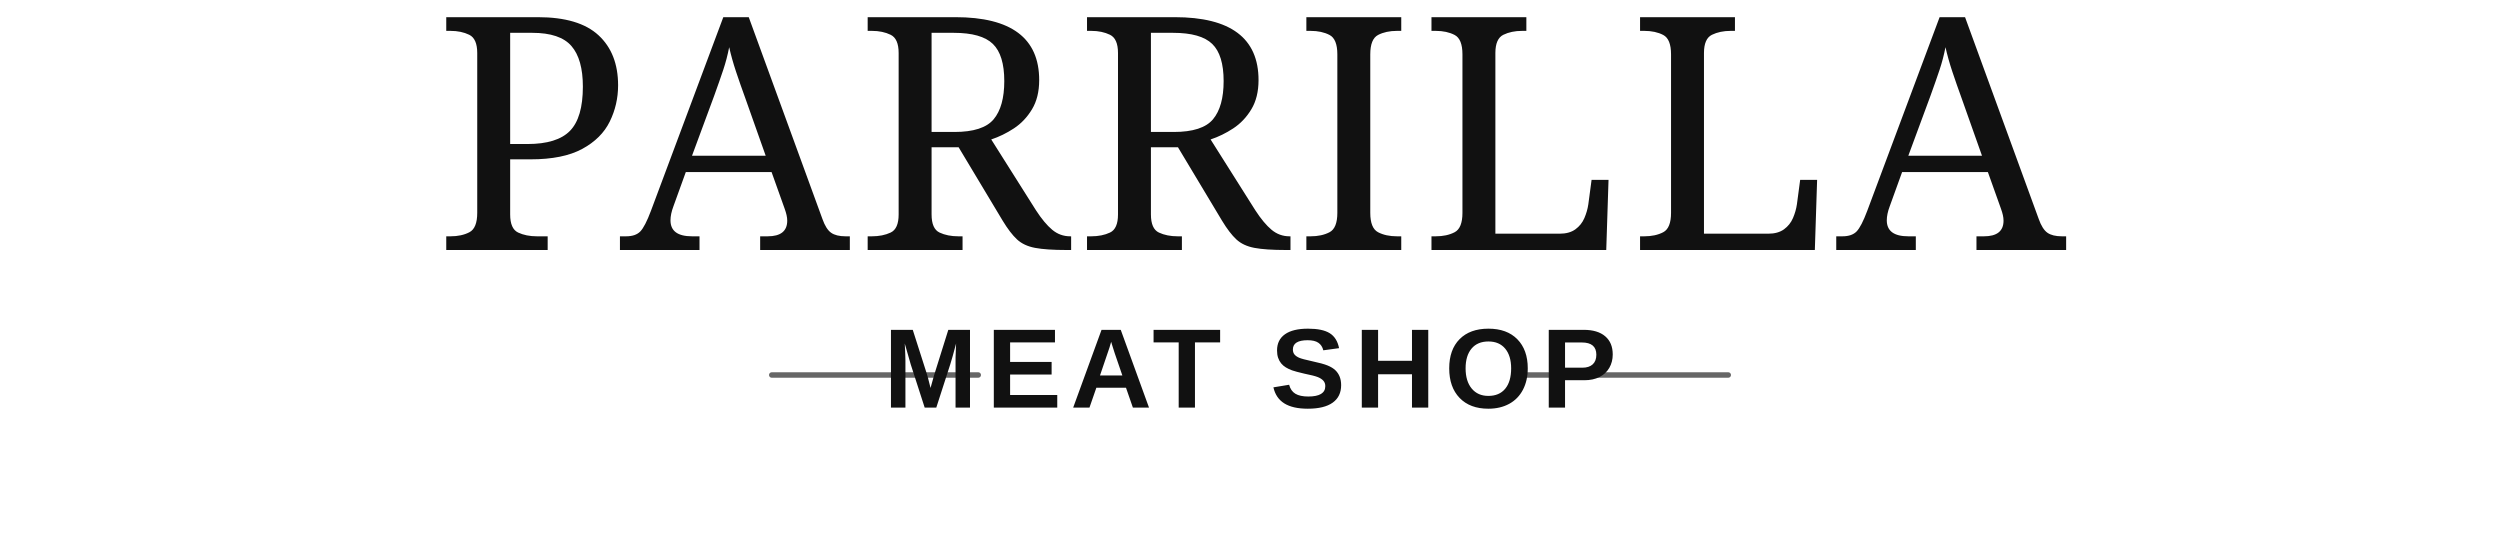
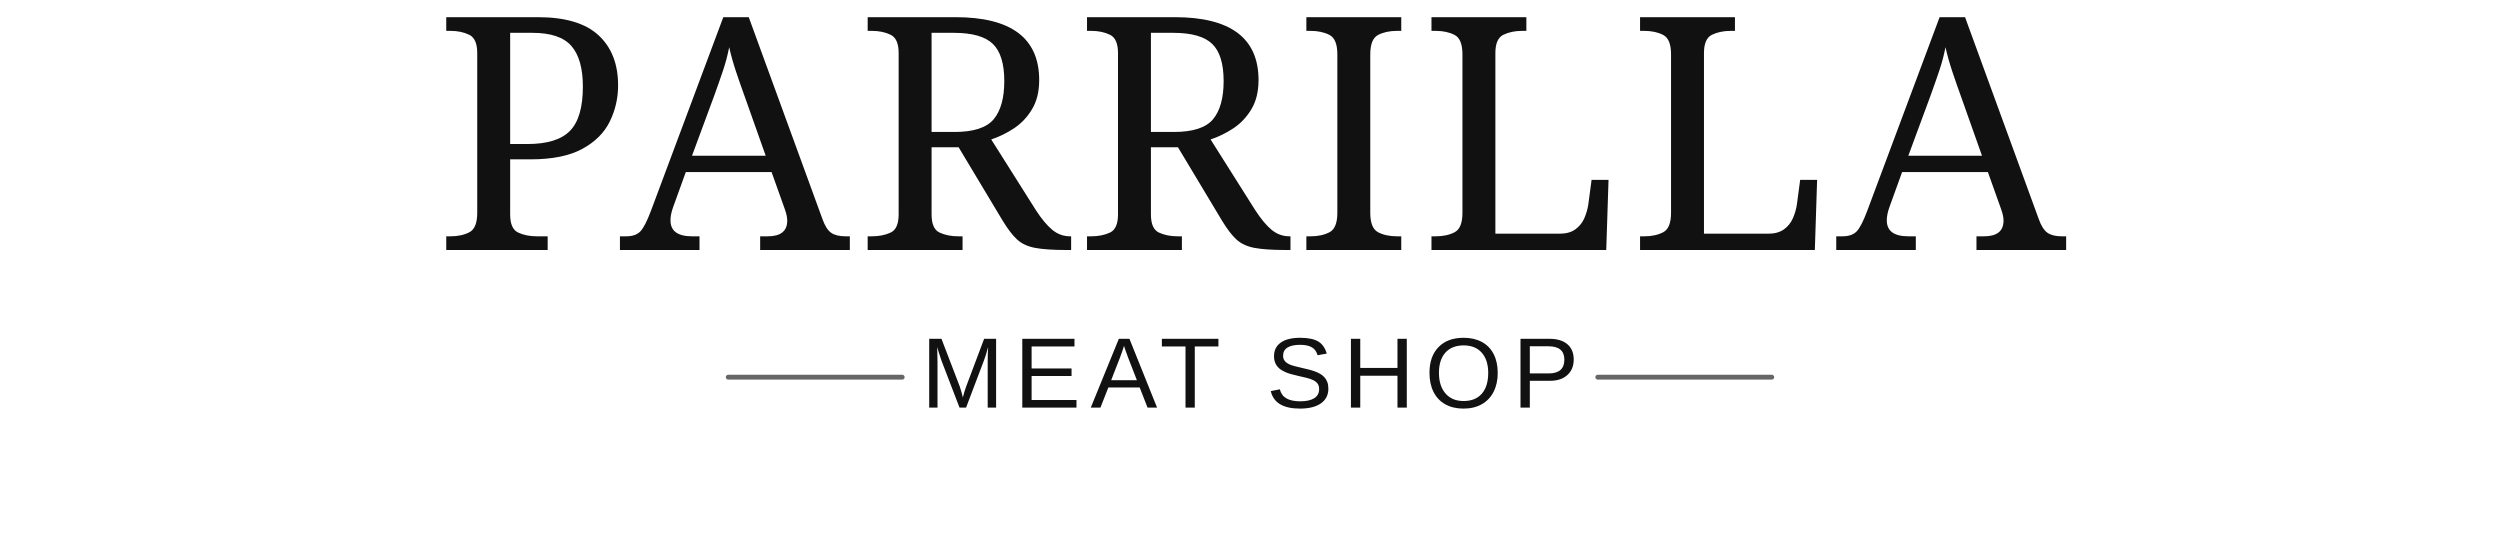
<svg xmlns="http://www.w3.org/2000/svg" width="2300" height="500" viewBox="50 100 2300 500">
  <rect x="50" y="100" width="2300" height="500" fill="none" />
  <text x="1200" y="330" text-anchor="middle" font-family="Amelaryas Personal, serif" font-size="300" letter-spacing="5" fill="#111111">PARRILLA</text>
-   <line x1="760" y1="445" x2="950" y2="445" stroke="#666666" stroke-width="5" stroke-linecap="round" />
-   <line x1="1450" y1="445" x2="1640" y2="445" stroke="#666666" stroke-width="5" stroke-linecap="round" />
-   <text x="1200" y="475" text-anchor="middle" font-family="Montserrat, Arial, sans-serif" font-size="104" font-weight="700" letter-spacing="8" fill="#111111">MEAT SHOP</text>
+   <line x1="720" y1="447" x2="880" y2="447" stroke="#666666" stroke-width="4.5" stroke-linecap="round" />
+   <line x1="1520" y1="447" x2="1680" y2="447" stroke="#666666" stroke-width="4.5" stroke-linecap="round" />
+   <text x="1200" y="475" text-anchor="middle" font-family="Montserrat, Arial, sans-serif" font-size="92" font-weight="500" letter-spacing="9" fill="#111111">MEAT SHOP</text>
</svg>
